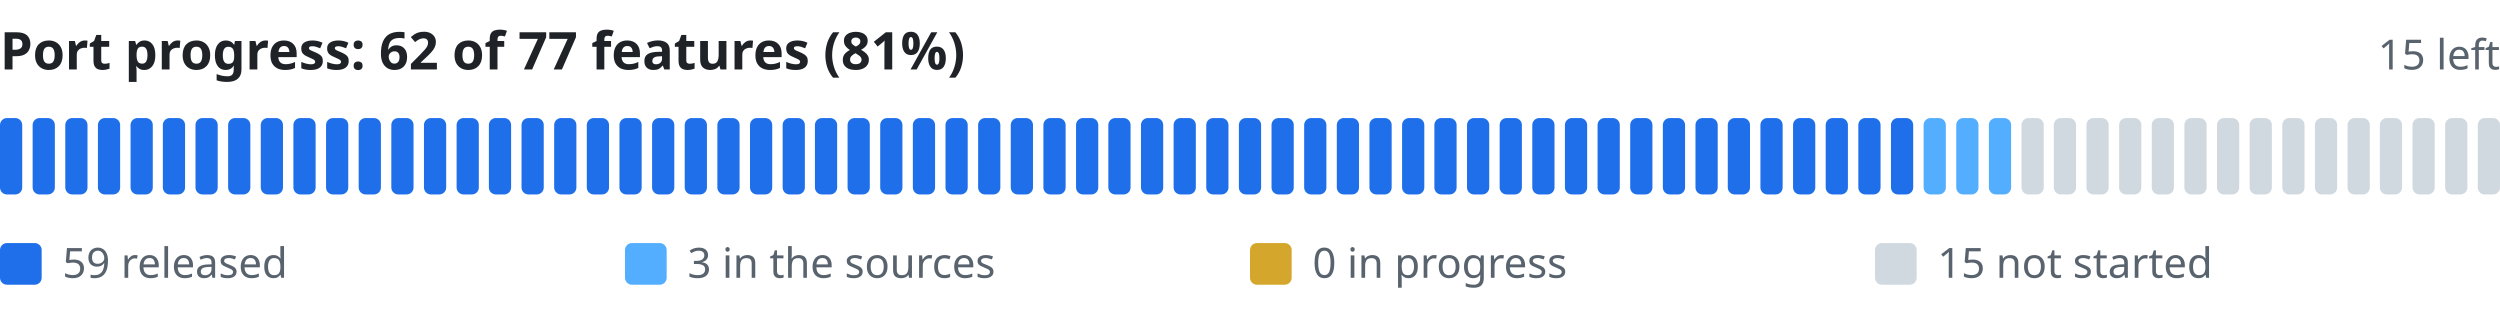
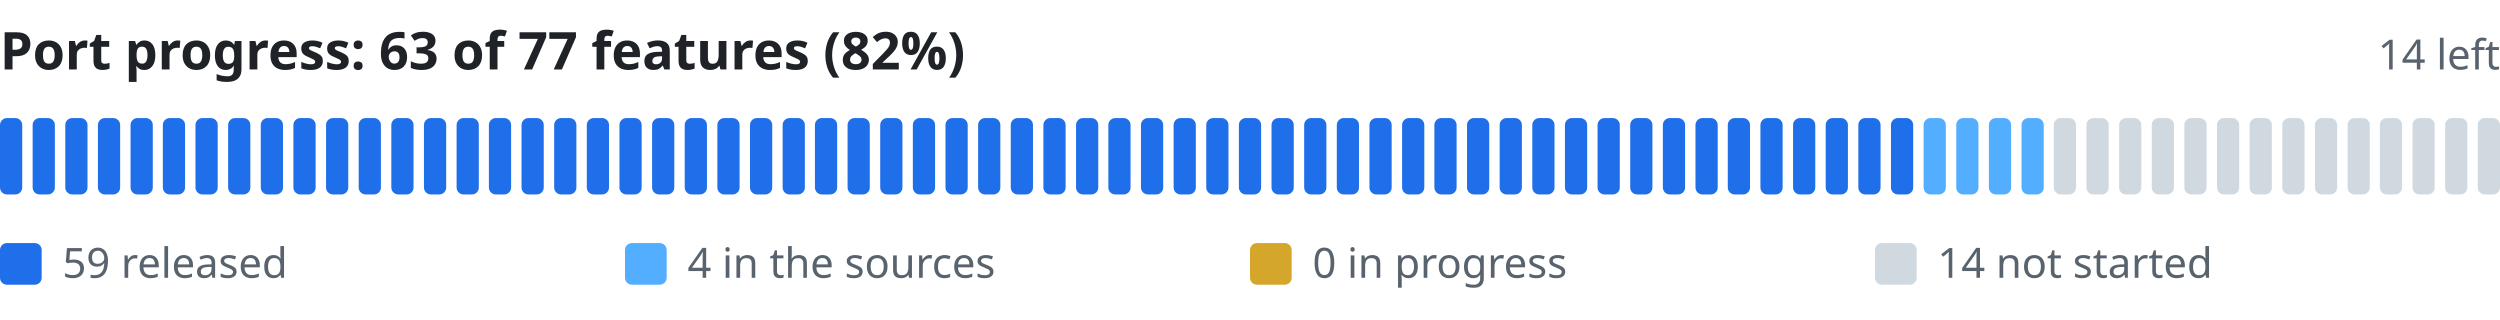
- <svg xmlns="http://www.w3.org/2000/svg" width="720" height="92" viewBox="0 0 720 92" role="img" aria-label="62 of 77 features done, 15 left">
+ <svg xmlns="http://www.w3.org/2000/svg" width="720" height="92" viewBox="0 0 720 92" role="img" aria-label="63 of 77 features done, 14 left">
  <style>
text { font-family: -apple-system, "Segoe UI", "Noto Sans", Helvetica, Arial, sans-serif; fill: #1f2328; }
.title { font-size: 15px; font-weight: 600; }
.small { font-size: 12px; fill: #59636e; }
.released { fill: #1f6feb; }
.sources { fill: #54aeff; }
.doing { fill: #d4a72c; }
.left { fill: #d1d9e0; }
@media (prefers-color-scheme: dark) {
  text { fill: #f0f6fc; }
  .small { fill: #9198a1; }
  .released { fill: #4493f8; }
  .sources { fill: #1f4f8f; }
  .doing { fill: #bb8009; }
  .left { fill: #3d444d; }
}
</style>
-   <text class="title" x="0" y="20">Port progress: 62 of 77 features (81%)</text>
-   <text class="small" x="720" y="20" text-anchor="end">15 left</text>
+   <text class="title" x="0" y="20">Port progress: 63 of 77 features (82%)</text>
+   <text class="small" x="720" y="20" text-anchor="end">14 left</text>
  <rect class="released" x="0.0" y="34" width="6.4" height="22" rx="2" />
  <rect class="released" x="9.4" y="34" width="6.4" height="22" rx="2" />
  <rect class="released" x="18.8" y="34" width="6.4" height="22" rx="2" />
  <rect class="released" x="28.2" y="34" width="6.4" height="22" rx="2" />
  <rect class="released" x="37.6" y="34" width="6.4" height="22" rx="2" />
  <rect class="released" x="46.9" y="34" width="6.4" height="22" rx="2" />
  <rect class="released" x="56.3" y="34" width="6.4" height="22" rx="2" />
  <rect class="released" x="65.7" y="34" width="6.4" height="22" rx="2" />
  <rect class="released" x="75.1" y="34" width="6.4" height="22" rx="2" />
  <rect class="released" x="84.5" y="34" width="6.4" height="22" rx="2" />
  <rect class="released" x="93.9" y="34" width="6.4" height="22" rx="2" />
  <rect class="released" x="103.3" y="34" width="6.4" height="22" rx="2" />
  <rect class="released" x="112.7" y="34" width="6.4" height="22" rx="2" />
  <rect class="released" x="122.1" y="34" width="6.4" height="22" rx="2" />
  <rect class="released" x="131.5" y="34" width="6.4" height="22" rx="2" />
  <rect class="released" x="140.8" y="34" width="6.4" height="22" rx="2" />
  <rect class="released" x="150.2" y="34" width="6.4" height="22" rx="2" />
  <rect class="released" x="159.6" y="34" width="6.4" height="22" rx="2" />
  <rect class="released" x="169.0" y="34" width="6.4" height="22" rx="2" />
  <rect class="released" x="178.4" y="34" width="6.4" height="22" rx="2" />
  <rect class="released" x="187.8" y="34" width="6.4" height="22" rx="2" />
  <rect class="released" x="197.2" y="34" width="6.4" height="22" rx="2" />
  <rect class="released" x="206.6" y="34" width="6.4" height="22" rx="2" />
  <rect class="released" x="216.0" y="34" width="6.4" height="22" rx="2" />
  <rect class="released" x="225.4" y="34" width="6.4" height="22" rx="2" />
  <rect class="released" x="234.7" y="34" width="6.4" height="22" rx="2" />
  <rect class="released" x="244.1" y="34" width="6.4" height="22" rx="2" />
  <rect class="released" x="253.5" y="34" width="6.4" height="22" rx="2" />
  <rect class="released" x="262.9" y="34" width="6.4" height="22" rx="2" />
  <rect class="released" x="272.3" y="34" width="6.4" height="22" rx="2" />
  <rect class="released" x="281.7" y="34" width="6.4" height="22" rx="2" />
  <rect class="released" x="291.1" y="34" width="6.4" height="22" rx="2" />
  <rect class="released" x="300.5" y="34" width="6.4" height="22" rx="2" />
  <rect class="released" x="309.9" y="34" width="6.4" height="22" rx="2" />
  <rect class="released" x="319.2" y="34" width="6.4" height="22" rx="2" />
  <rect class="released" x="328.6" y="34" width="6.4" height="22" rx="2" />
  <rect class="released" x="338.0" y="34" width="6.4" height="22" rx="2" />
  <rect class="released" x="347.4" y="34" width="6.4" height="22" rx="2" />
  <rect class="released" x="356.8" y="34" width="6.4" height="22" rx="2" />
  <rect class="released" x="366.2" y="34" width="6.4" height="22" rx="2" />
  <rect class="released" x="375.6" y="34" width="6.4" height="22" rx="2" />
  <rect class="released" x="385.0" y="34" width="6.4" height="22" rx="2" />
  <rect class="released" x="394.4" y="34" width="6.4" height="22" rx="2" />
  <rect class="released" x="403.8" y="34" width="6.4" height="22" rx="2" />
  <rect class="released" x="413.1" y="34" width="6.4" height="22" rx="2" />
  <rect class="released" x="422.5" y="34" width="6.4" height="22" rx="2" />
  <rect class="released" x="431.9" y="34" width="6.4" height="22" rx="2" />
  <rect class="released" x="441.3" y="34" width="6.4" height="22" rx="2" />
  <rect class="released" x="450.7" y="34" width="6.4" height="22" rx="2" />
  <rect class="released" x="460.1" y="34" width="6.4" height="22" rx="2" />
  <rect class="released" x="469.5" y="34" width="6.4" height="22" rx="2" />
  <rect class="released" x="478.9" y="34" width="6.4" height="22" rx="2" />
  <rect class="released" x="488.3" y="34" width="6.4" height="22" rx="2" />
  <rect class="released" x="497.6" y="34" width="6.4" height="22" rx="2" />
  <rect class="released" x="507.0" y="34" width="6.4" height="22" rx="2" />
  <rect class="released" x="516.4" y="34" width="6.4" height="22" rx="2" />
  <rect class="released" x="525.8" y="34" width="6.4" height="22" rx="2" />
  <rect class="released" x="535.2" y="34" width="6.4" height="22" rx="2" />
  <rect class="released" x="544.6" y="34" width="6.4" height="22" rx="2" />
  <rect class="sources" x="554.0" y="34" width="6.4" height="22" rx="2" />
  <rect class="sources" x="563.4" y="34" width="6.4" height="22" rx="2" />
  <rect class="sources" x="572.8" y="34" width="6.4" height="22" rx="2" />
-   <rect class="left" x="582.2" y="34" width="6.4" height="22" rx="2" />
+   <rect class="sources" x="582.2" y="34" width="6.4" height="22" rx="2" />
  <rect class="left" x="591.5" y="34" width="6.4" height="22" rx="2" />
  <rect class="left" x="600.9" y="34" width="6.4" height="22" rx="2" />
  <rect class="left" x="610.3" y="34" width="6.4" height="22" rx="2" />
  <rect class="left" x="619.7" y="34" width="6.4" height="22" rx="2" />
  <rect class="left" x="629.1" y="34" width="6.4" height="22" rx="2" />
  <rect class="left" x="638.5" y="34" width="6.4" height="22" rx="2" />
  <rect class="left" x="647.9" y="34" width="6.4" height="22" rx="2" />
  <rect class="left" x="657.3" y="34" width="6.4" height="22" rx="2" />
  <rect class="left" x="666.7" y="34" width="6.4" height="22" rx="2" />
  <rect class="left" x="676.1" y="34" width="6.4" height="22" rx="2" />
  <rect class="left" x="685.4" y="34" width="6.4" height="22" rx="2" />
  <rect class="left" x="694.8" y="34" width="6.4" height="22" rx="2" />
  <rect class="left" x="704.2" y="34" width="6.4" height="22" rx="2" />
  <rect class="left" x="713.6" y="34" width="6.4" height="22" rx="2" />
  <rect class="released" x="0" y="70" width="12" height="12" rx="2" />
  <text class="small" x="18" y="80">59 released</text>
  <rect class="sources" x="180" y="70" width="12" height="12" rx="2" />
-   <text class="small" x="198" y="80">3 in the sources</text>
+   <text class="small" x="198" y="80">4 in the sources</text>
  <rect class="doing" x="360" y="70" width="12" height="12" rx="2" />
  <text class="small" x="378" y="80">0 in progress</text>
  <rect class="left" x="540" y="70" width="12" height="12" rx="2" />
-   <text class="small" x="558" y="80">15 not started</text>
+   <text class="small" x="558" y="80">14 not started</text>
</svg>
